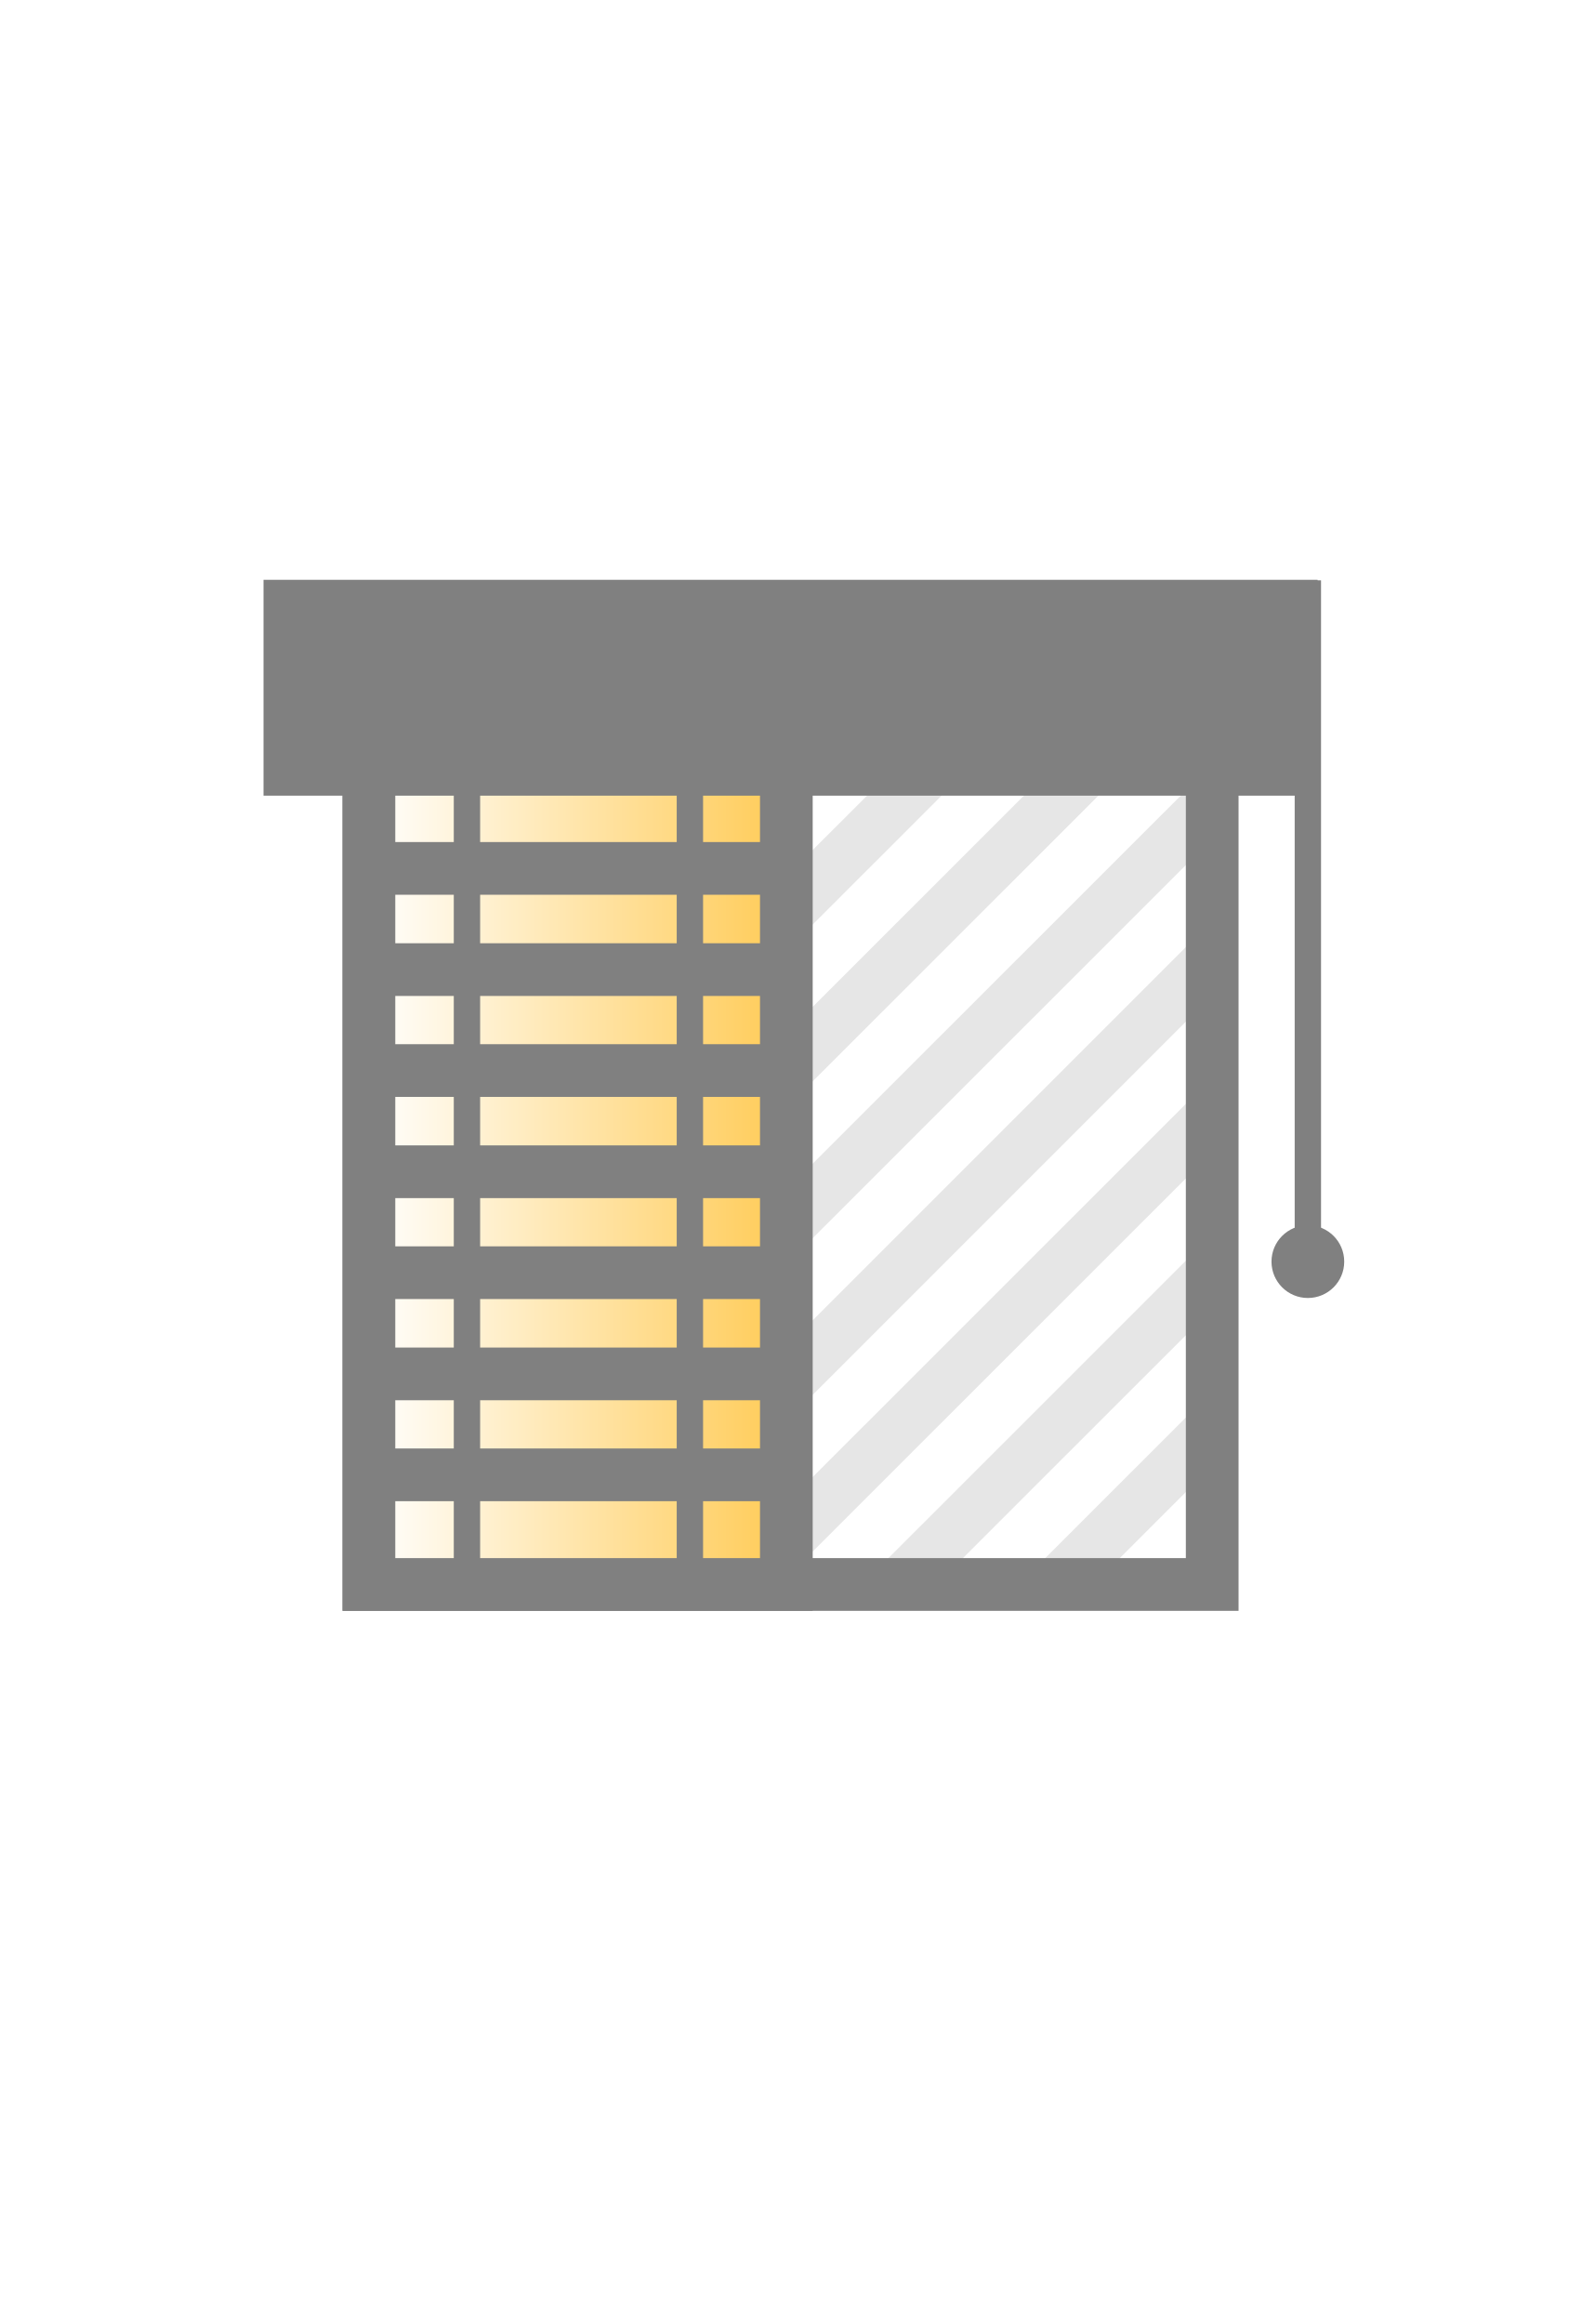
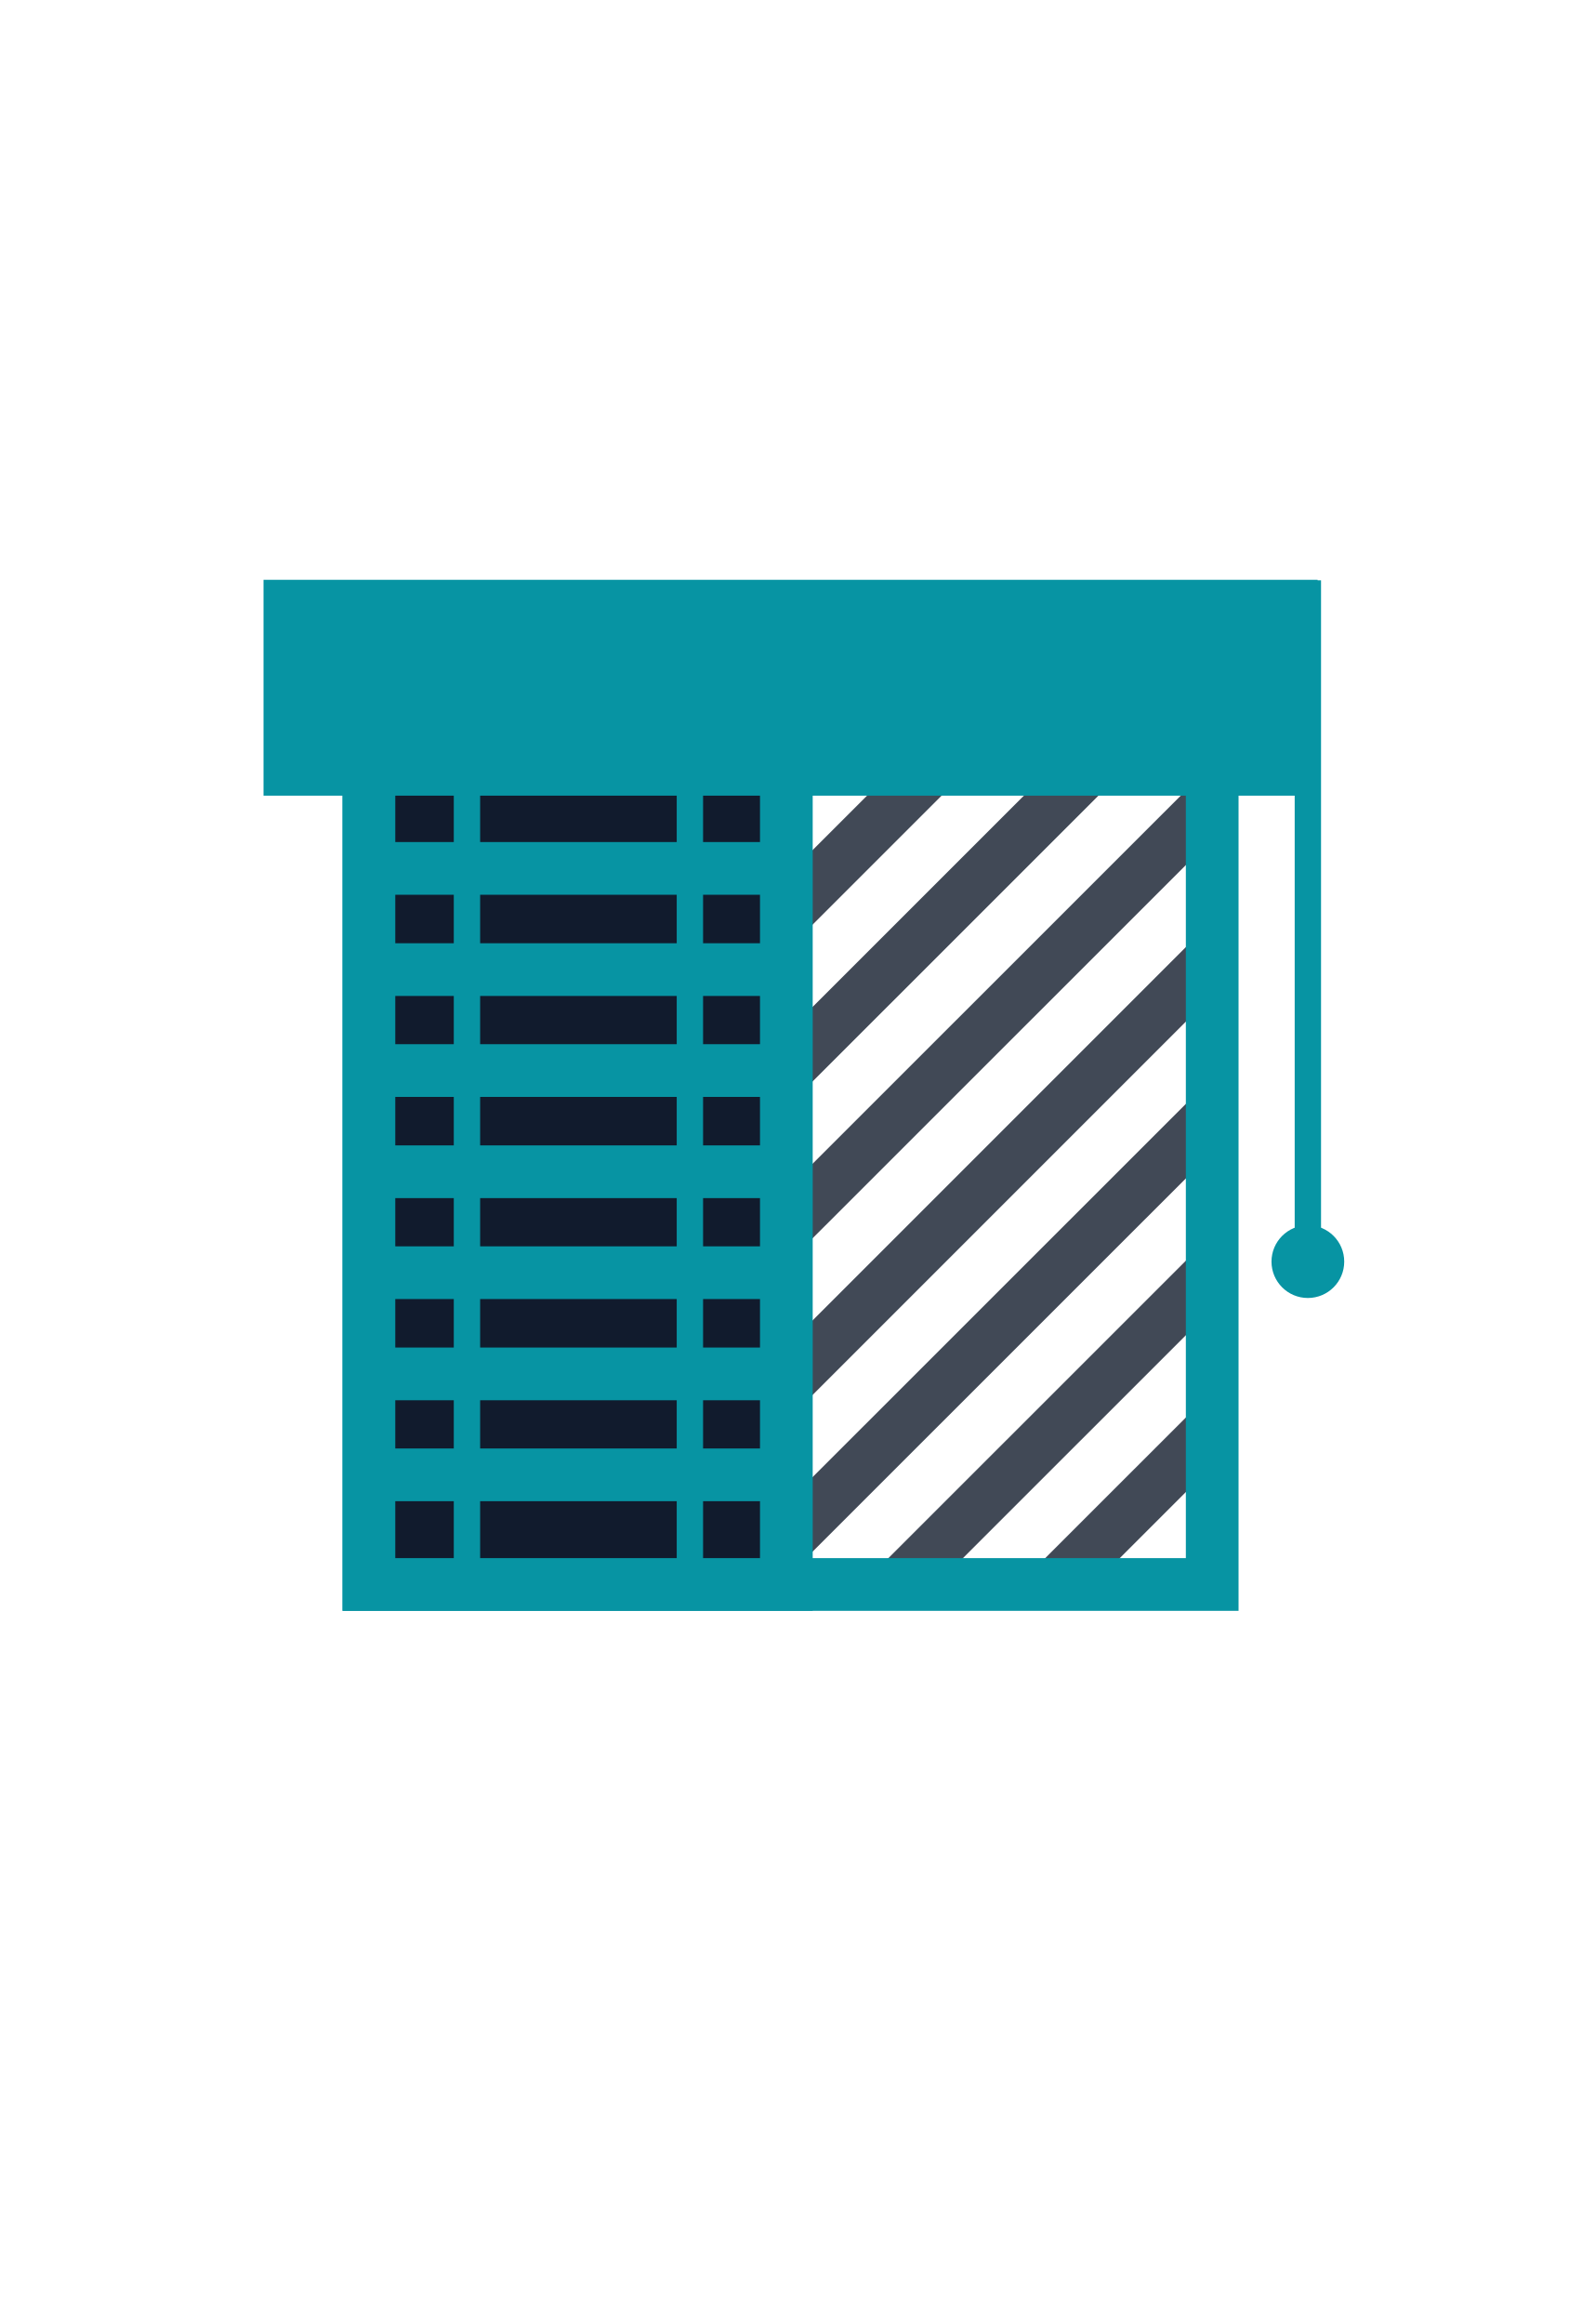
<svg xmlns="http://www.w3.org/2000/svg" viewBox="0 0 60 88.18">
  <defs>
-     <style>.cls-1,.cls-3,.cls-6,.cls-7{fill:none;}.cls-2{clip-path:url(#clip-path);}.cls-3{stroke:#e6e6e6;}.cls-3,.cls-6,.cls-7{stroke-miterlimit:10;}.cls-3,.cls-7{stroke-width:2px;}.cls-4{fill:gray;}.cls-5{fill:url(#New_Gradient_Swatch_5);}.cls-6,.cls-7{stroke:gray;}</style>
+     <style>.cls-1,.cls-3,.cls-6,.cls-7{fill:none;}.cls-2{clip-path:url(#clip-path);}.cls-3{stroke:#414956;}.cls-3,.cls-6,.cls-7{stroke-miterlimit:10;}.cls-3,.cls-7{stroke-width:2px;}.cls-4{fill:#0794a3;}.cls-5{fill:#111b2d;}.cls-6,.cls-7{stroke:#0794a3;}</style>
    <clipPath id="clip-path">
      <rect class="cls-1" x="13.92" y="27.54" width="32.17" height="33.16" />
    </clipPath>
-     <linearGradient id="New_Gradient_Swatch_5" x1="14" y1="44.12" x2="29.84" y2="44.12" gradientUnits="userSpaceOnUse">
-       <stop offset="0" stop-color="#fff" />
-       <stop offset="1" stop-color="#ffcb56" />
-     </linearGradient>
  </defs>
  <g id="Layer_2" data-name="Layer 2">
    <g id="Layer_2-2" data-name="Layer 2">
      <g class="cls-2">
        <line class="cls-3" x1="45.96" y1="0.71" x2="12.72" y2="33.94" />
        <line class="cls-3" x1="45.96" y1="6.65" x2="12.72" y2="39.89" />
        <line class="cls-3" x1="45.96" y1="12.6" x2="12.72" y2="45.83" />
        <line class="cls-3" x1="45.96" y1="18.55" x2="12.72" y2="51.78" />
        <line class="cls-3" x1="45.96" y1="24.5" x2="12.72" y2="57.73" />
        <line class="cls-3" x1="45.96" y1="30.45" x2="12.72" y2="63.68" />
        <line class="cls-3" x1="45.96" y1="36.39" x2="12.72" y2="69.63" />
        <line class="cls-3" x1="45.96" y1="42.34" x2="12.72" y2="75.57" />
        <line class="cls-3" x1="45.96" y1="48.29" x2="12.72" y2="81.52" />
        <line class="cls-3" x1="45.96" y1="54.24" x2="12.72" y2="87.47" />
      </g>
      <path class="cls-4" d="M45,29.12v30H15v-30H45m2-2H13v34H47v-34Z" />
      <rect class="cls-1" y="14.12" width="60" height="60" />
      <rect class="cls-5" x="14" y="28.12" width="15.85" height="32.01" />
      <path class="cls-4" d="M28.84,29.12v30H15v-30H28.84m2-2H13v34H30.84v-34Z" />
      <line class="cls-6" x1="49.63" y1="22.02" x2="49.63" y2="48.43" />
      <circle class="cls-4" cx="49.63" cy="47.87" r="1.38" />
      <line class="cls-6" x1="17.72" y1="24.77" x2="17.72" y2="59.92" />
      <line class="cls-6" x1="26.18" y1="24.77" x2="26.18" y2="59.92" />
      <line class="cls-7" x1="13.92" y1="29.12" x2="29.31" y2="29.12" />
      <line class="cls-7" x1="13.92" y1="32.95" x2="29.31" y2="32.95" />
      <line class="cls-7" x1="13.92" y1="36.79" x2="29.31" y2="36.79" />
      <line class="cls-7" x1="13.92" y1="40.62" x2="29.31" y2="40.62" />
      <line class="cls-7" x1="13.92" y1="44.46" x2="29.31" y2="44.46" />
      <line class="cls-7" x1="13.92" y1="48.29" x2="29.31" y2="48.29" />
      <line class="cls-7" x1="13.92" y1="52.13" x2="29.31" y2="52.13" />
      <line class="cls-7" x1="13.92" y1="55.96" x2="29.31" y2="55.96" />
-       <rect class="cls-4" x="11" y="23.02" width="38" height="6.19" />
+       <rect class="cls-4" x="11" y="23.02" width="38.01" height="6.19" />
      <path class="cls-4" d="M48,24v4.19H12V24H48m2-2H10v8.19H50V22Z" />
    </g>
  </g>
</svg>
